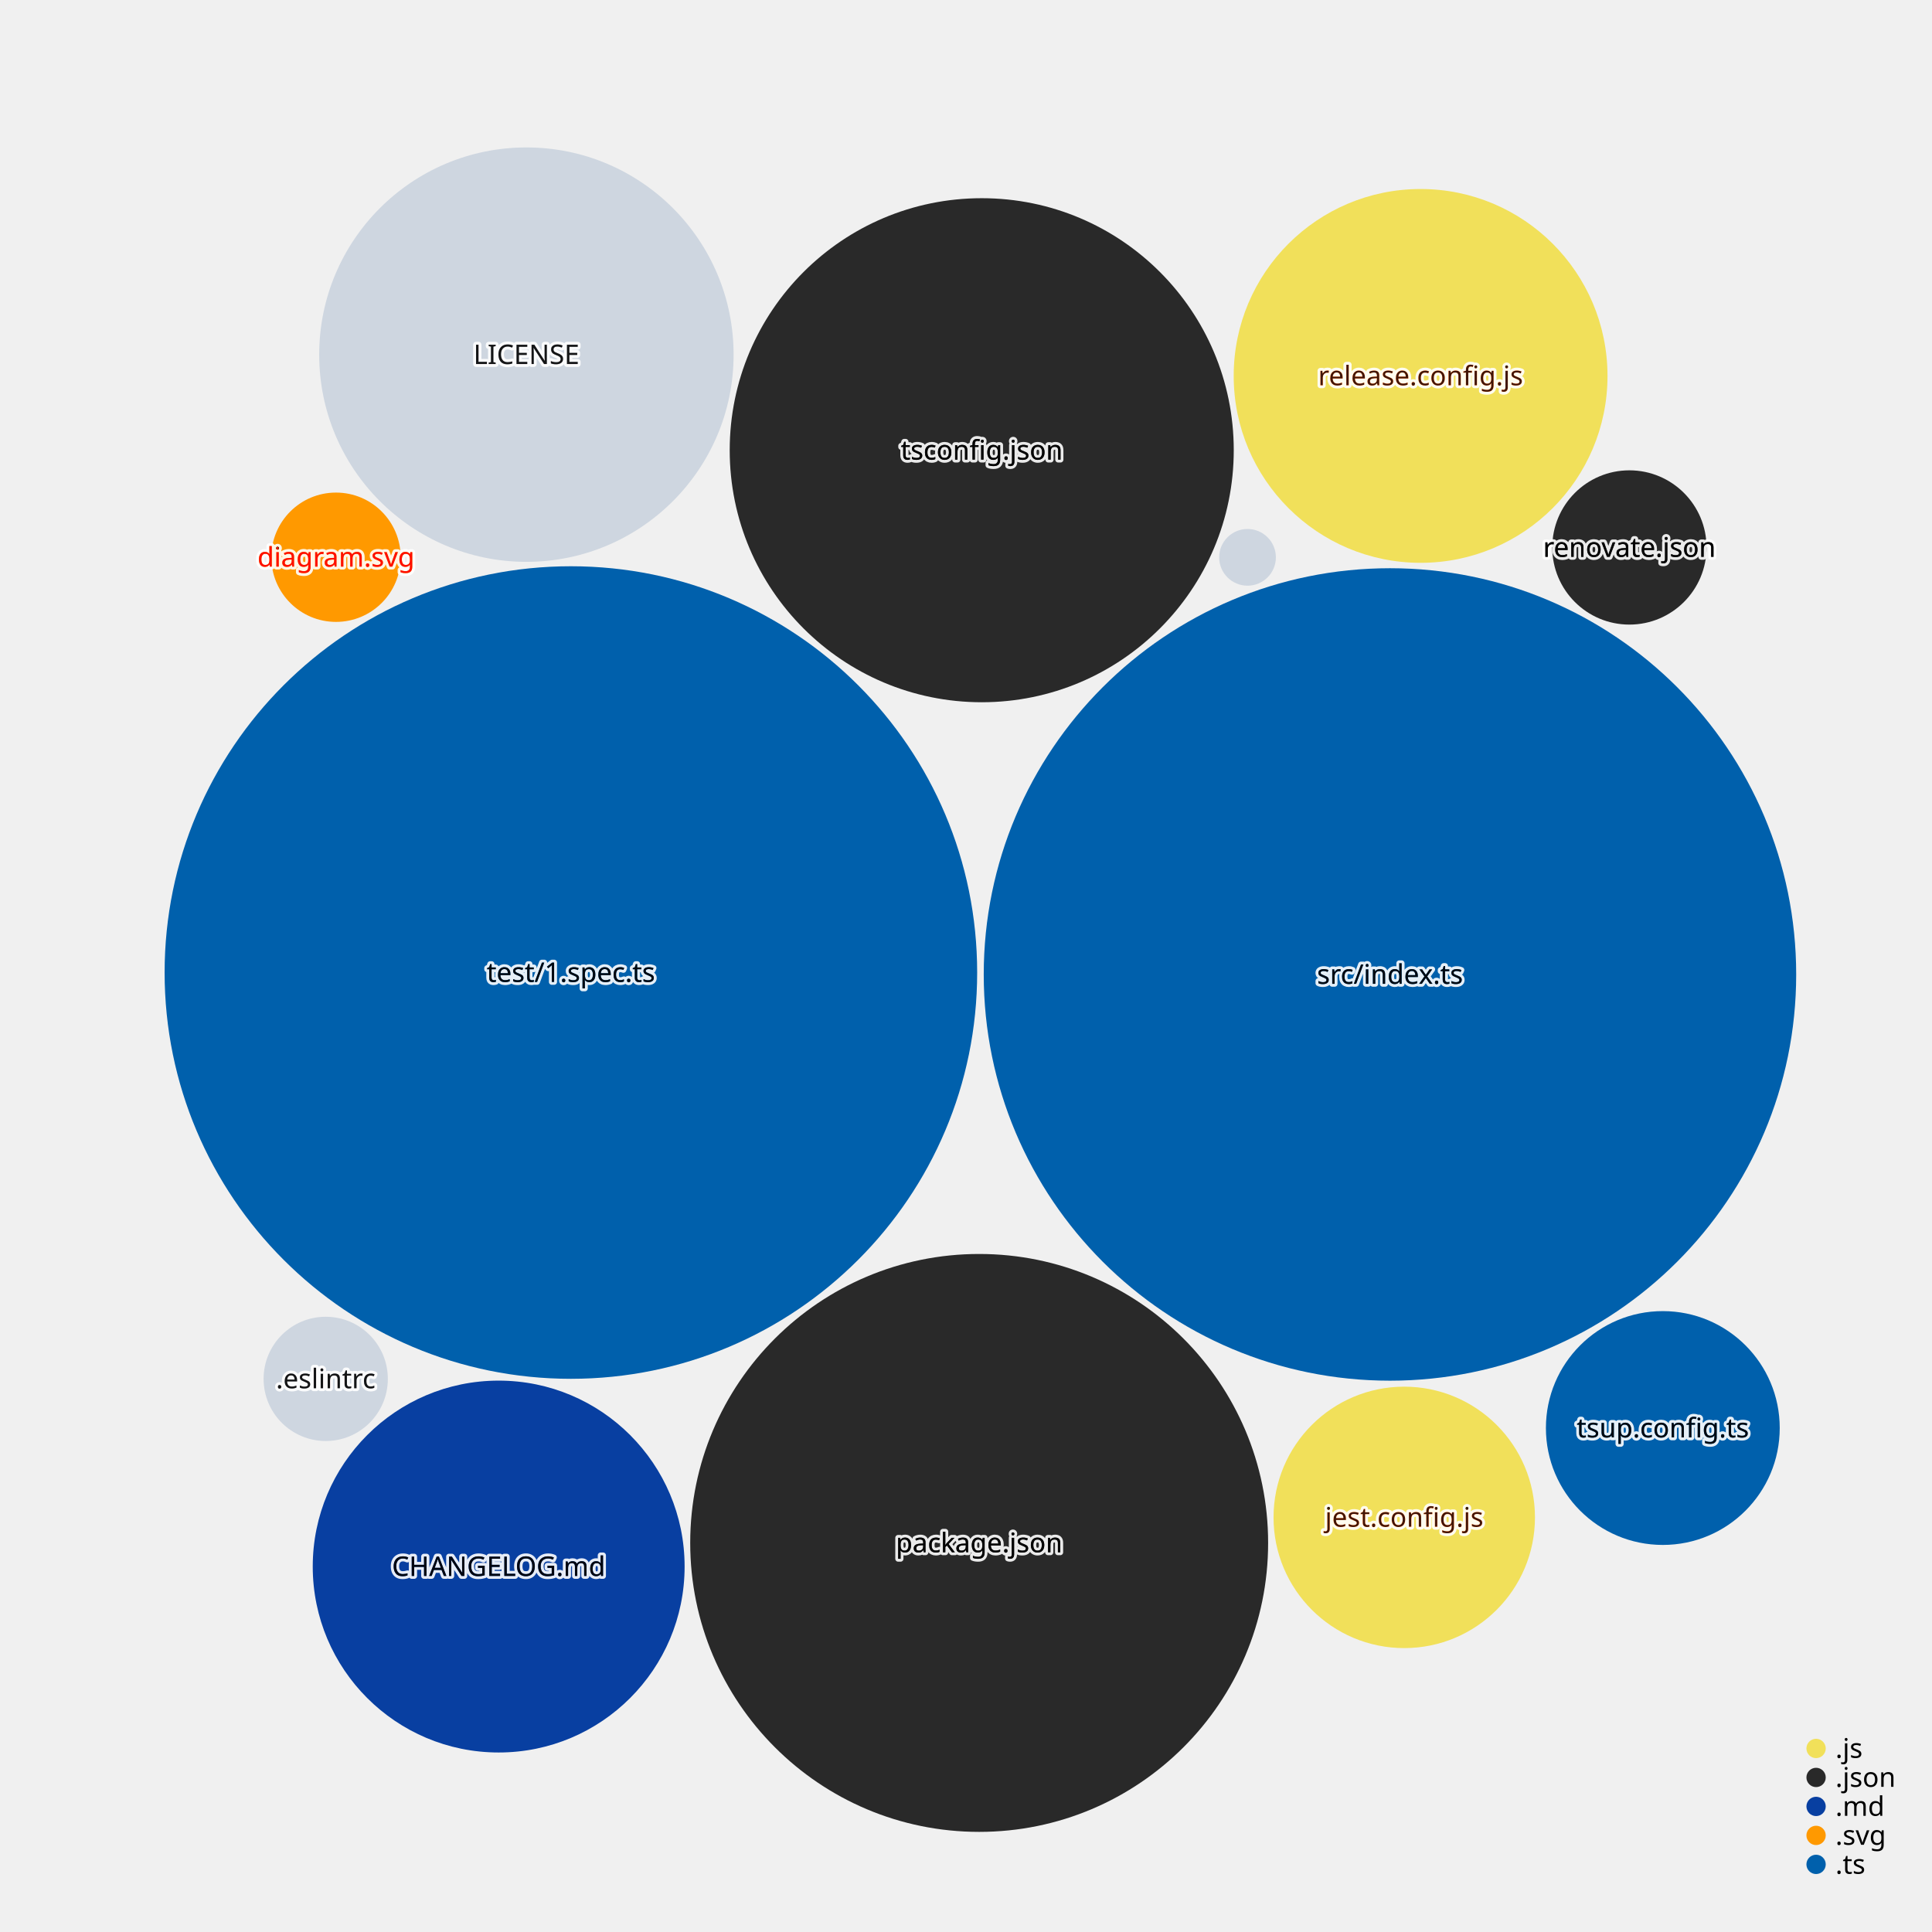
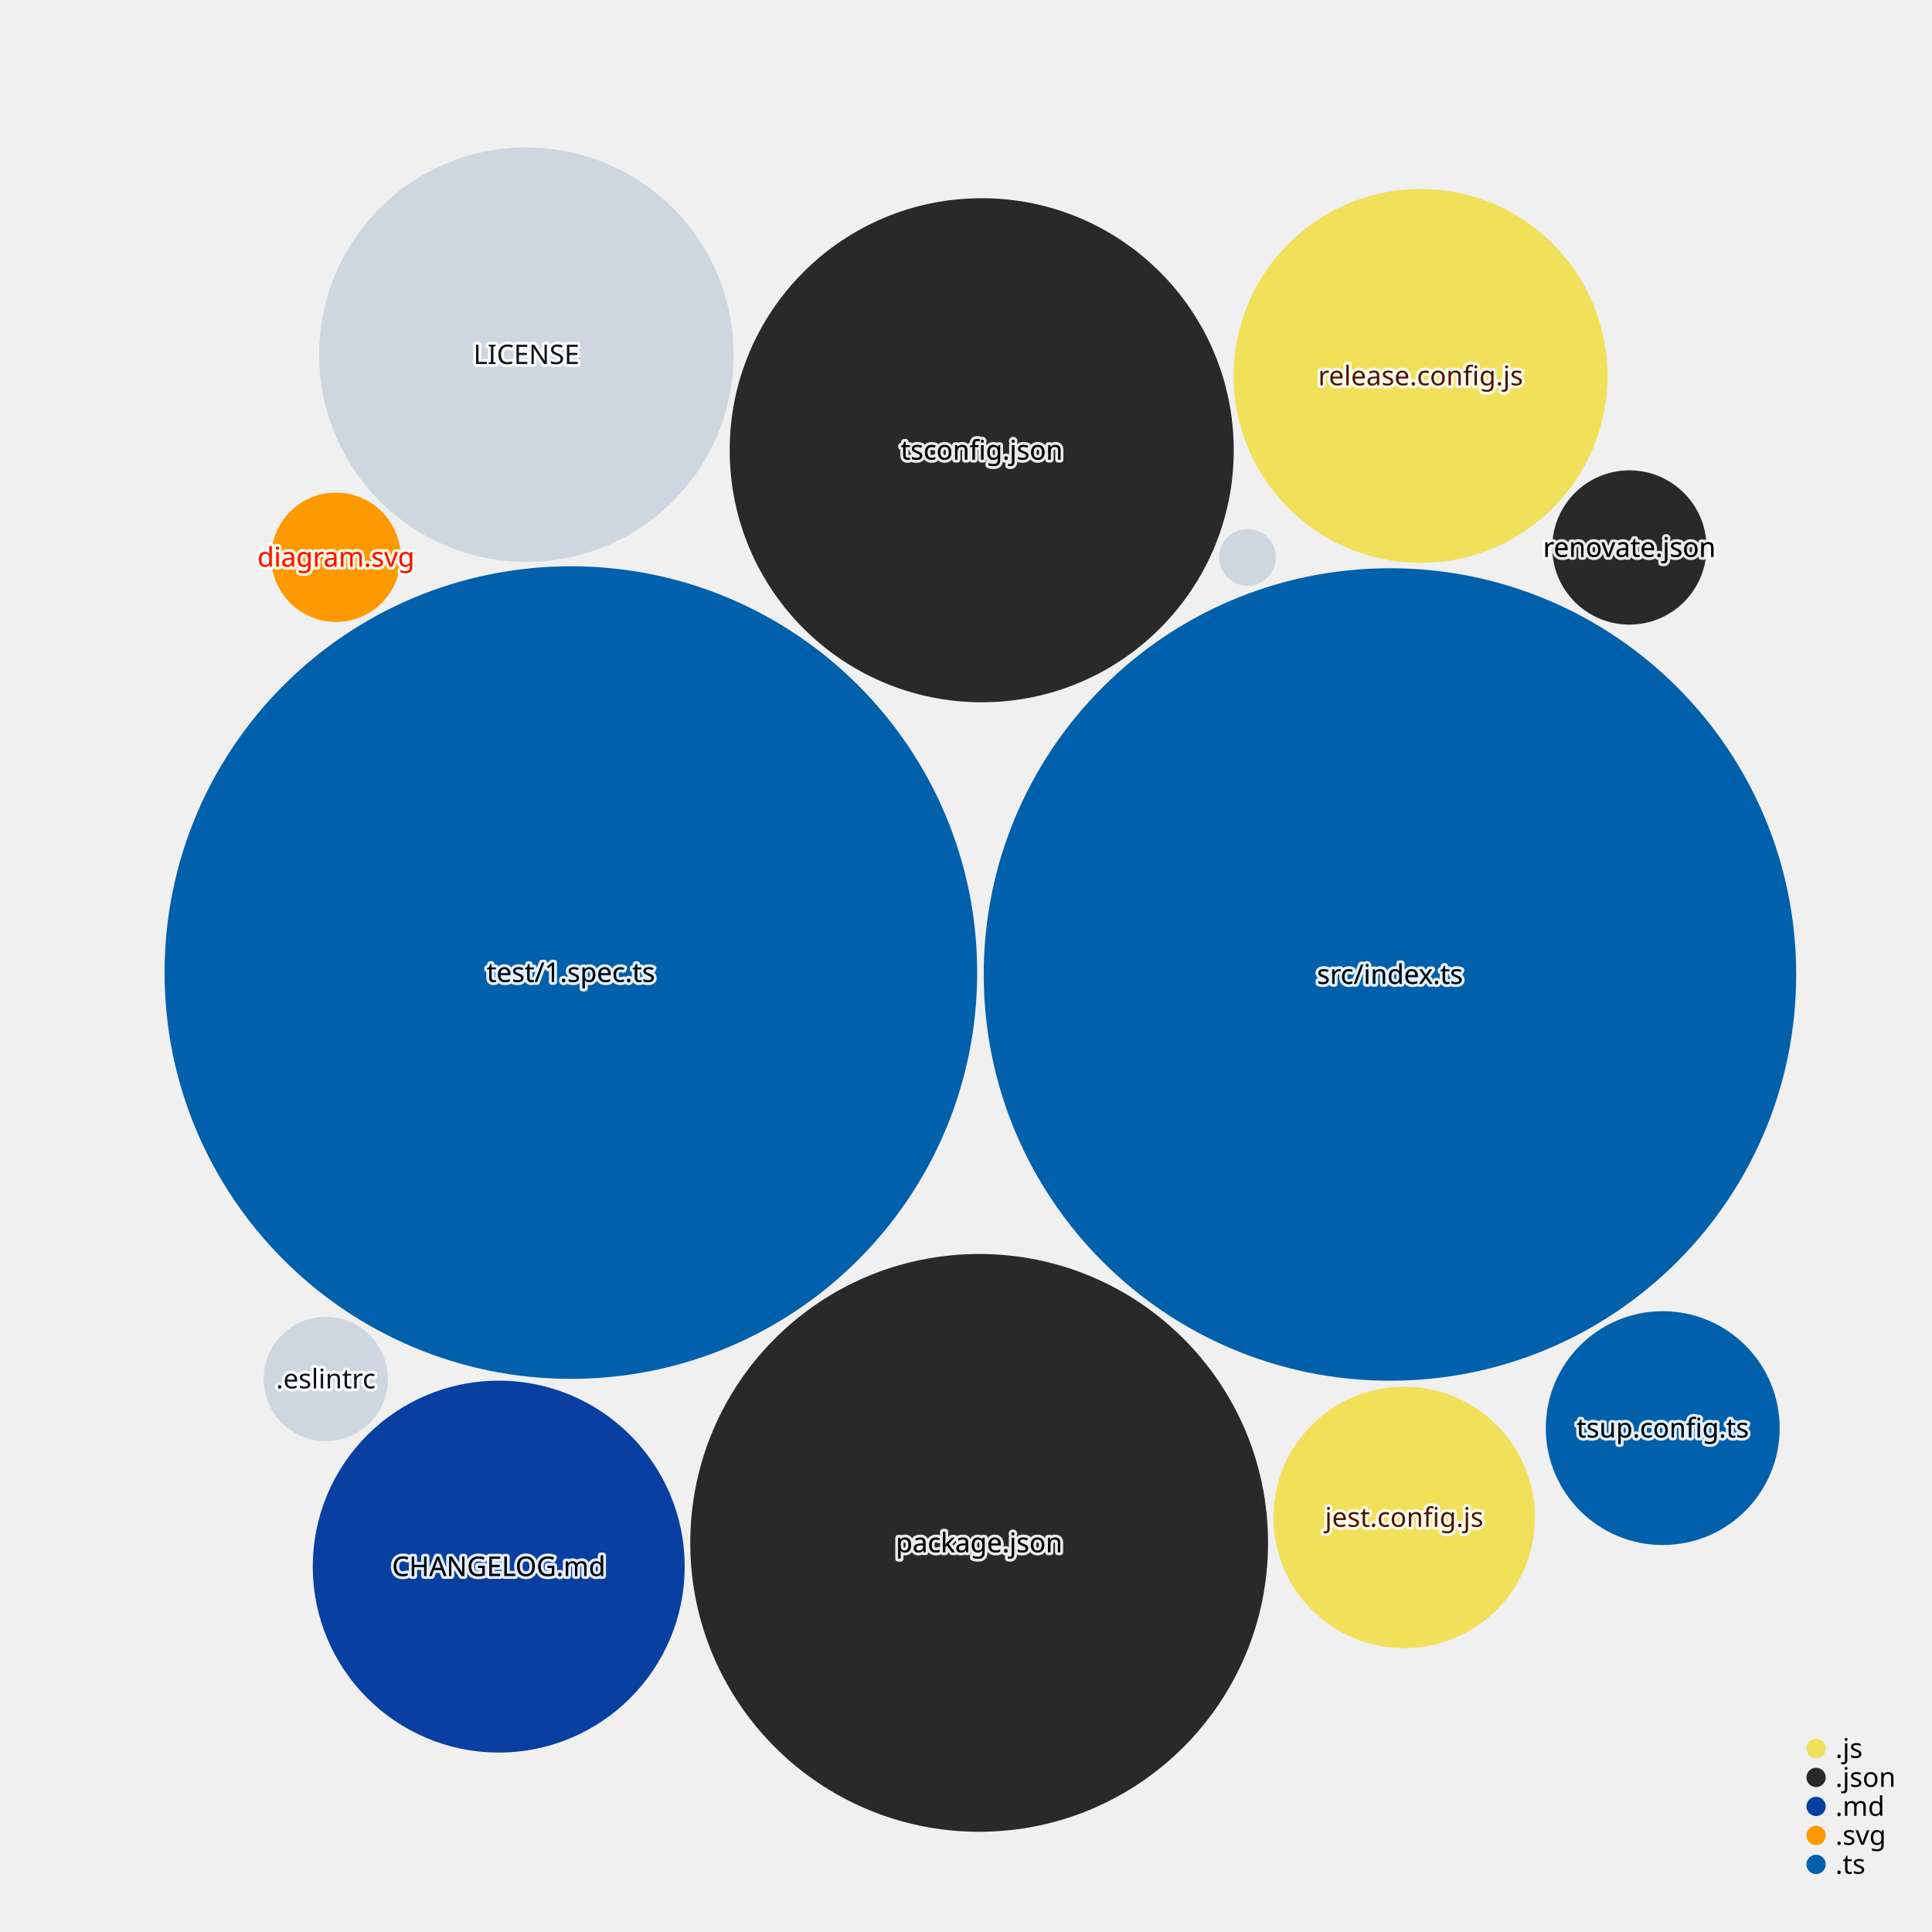
<svg xmlns="http://www.w3.org/2000/svg" width="1000" height="1000" style="background:white;font-family:sans-serif;overflow:visible">
  <defs>
    <filter id="glow" x="-50%" y="-50%" width="200%" height="200%">
      <feGaussianBlur stdDeviation="4" result="coloredBlur" />
      <feMerge>
        <feMergeNode in="coloredBlur" />
        <feMergeNode in="SourceGraphic" />
      </feMerge>
    </filter>
  </defs>
-   <g style="fill:#0060ac;transition:transform 0s ease-out, fill 0.1s ease-out" transform="translate(295.4924, 503.382)">
-     <circle style="transition:all 0.5s ease-out" r="210.288" stroke-width="0" stroke="#374151" />
+   <g style="fill:#0060ac;transition:transform 0s ease-out, fill 0.1s ease-out" transform="translate(295.484, 503.3981)">
+     <circle style="transition:all 0.5s ease-out" r="210.292" stroke-width="0" stroke="#374151" />
  </g>
-   <g style="fill:#0060ac;transition:transform 0s ease-out, fill 0.1s ease-out" transform="translate(719.4433, 504.3753)">
-     <circle style="transition:all 0.5s ease-out" r="210.262" stroke-width="0" stroke="#374151" />
+   <g style="fill:#0060ac;transition:transform 0s ease-out, fill 0.1s ease-out" transform="translate(719.4423, 504.3895)">
+     <circle style="transition:all 0.5s ease-out" r="210.266" stroke-width="0" stroke="#374151" />
  </g>
-   <g style="fill:#292929;transition:transform 0s ease-out, fill 0.1s ease-out" transform="translate(506.8169, 798.6155)">
-     <circle style="transition:all 0.5s ease-out" r="149.563" stroke-width="0" stroke="#374151" />
+   <g style="fill:#292929;transition:transform 0s ease-out, fill 0.1s ease-out" transform="translate(506.8136, 798.5916)">
+     <circle style="transition:all 0.5s ease-out" r="149.529" stroke-width="0" stroke="#374151" />
  </g>
-   <g style="fill:#292929;transition:transform 0s ease-out, fill 0.1s ease-out" transform="translate(508.1431, 233.0345)">
-     <circle style="transition:all 0.5s ease-out" r="130.447" stroke-width="0" stroke="#374151" />
+   <g style="fill:#292929;transition:transform 0s ease-out, fill 0.1s ease-out" transform="translate(508.1372, 233.0448)">
+     <circle style="transition:all 0.5s ease-out" r="130.449" stroke-width="0" stroke="#374151" />
  </g>
-   <g style="fill:#CED6E0;transition:transform 0s ease-out, fill 0.1s ease-out" transform="translate(272.4622, 183.5622)">
-     <circle style="transition:all 0.5s ease-out" r="107.248" stroke-width="0" stroke="#374151" />
+   <g style="fill:#CED6E0;transition:transform 0s ease-out, fill 0.1s ease-out" transform="translate(272.4516, 183.5722)">
+     <circle style="transition:all 0.5s ease-out" r="107.25" stroke-width="0" stroke="#374151" />
  </g>
-   <g style="fill:#f1e05a;transition:transform 0s ease-out, fill 0.1s ease-out" transform="translate(735.2992, 194.5749)">
-     <circle style="transition:all 0.5s ease-out" r="96.742" stroke-width="0" stroke="#374151" />
+   <g style="fill:#f1e05a;transition:transform 0s ease-out, fill 0.1s ease-out" transform="translate(735.2971, 194.5836)">
+     <circle style="transition:all 0.5s ease-out" r="96.744" stroke-width="0" stroke="#374151" />
  </g>
-   <g style="fill:#083fa1;transition:transform 0s ease-out, fill 0.1s ease-out" transform="translate(258.115, 810.8465)">
-     <circle style="transition:all 0.5s ease-out" r="96.24" stroke-width="0" stroke="#374151" />
+   <g style="fill:#083fa1;transition:transform 0s ease-out, fill 0.1s ease-out" transform="translate(258.1459, 810.8729)">
+     <circle style="transition:all 0.5s ease-out" r="96.241" stroke-width="0" stroke="#374151" />
  </g>
-   <g style="fill:#f1e05a;transition:transform 0s ease-out, fill 0.1s ease-out" transform="translate(726.838, 785.3957)">
-     <circle style="transition:all 0.5s ease-out" r="67.655" stroke-width="0" stroke="#374151" />
+   <g style="fill:#f1e05a;transition:transform 0s ease-out, fill 0.1s ease-out" transform="translate(726.8052, 785.4158)">
+     <circle style="transition:all 0.5s ease-out" r="67.656" stroke-width="0" stroke="#374151" />
  </g>
-   <g style="fill:#0060ac;transition:transform 0s ease-out, fill 0.1s ease-out" transform="translate(860.6744, 739.1432)">
-     <circle style="transition:all 0.5s ease-out" r="60.512" stroke-width="0" stroke="#374151" />
+   <g style="fill:#0060ac;transition:transform 0s ease-out, fill 0.1s ease-out" transform="translate(860.631, 739.1887)">
+     <circle style="transition:all 0.5s ease-out" r="60.514" stroke-width="0" stroke="#374151" />
  </g>
-   <g style="fill:#292929;transition:transform 0s ease-out, fill 0.1s ease-out" transform="translate(843.3745, 283.3644)">
-     <circle style="transition:all 0.5s ease-out" r="39.924" stroke-width="0" stroke="#374151" />
+   <g style="fill:#292929;transition:transform 0s ease-out, fill 0.1s ease-out" transform="translate(843.3748, 283.3741)">
+     <circle style="transition:all 0.5s ease-out" r="39.925" stroke-width="0" stroke="#374151" />
  </g>
-   <g style="fill:#ff9900;transition:transform 0s ease-out, fill 0.1s ease-out" transform="translate(173.9095, 288.425)">
-     <circle style="transition:all 0.5s ease-out" r="33.467" stroke-width="0" stroke="#374151" />
+   <g style="fill:#ff9900;transition:transform 0s ease-out, fill 0.1s ease-out" transform="translate(173.898, 288.4378)">
+     <circle style="transition:all 0.5s ease-out" r="33.468" stroke-width="0" stroke="#374151" />
  </g>
-   <g style="fill:#CED6E0;transition:transform 0s ease-out, fill 0.1s ease-out" transform="translate(168.5913, 713.7079)">
-     <circle style="transition:all 0.5s ease-out" r="32.154" stroke-width="0" stroke="#374151" />
+   <g style="fill:#CED6E0;transition:transform 0s ease-out, fill 0.1s ease-out" transform="translate(168.6151, 713.7485)">
+     <circle style="transition:all 0.5s ease-out" r="32.155" stroke-width="0" stroke="#374151" />
  </g>
-   <g style="fill:#CED6E0;transition:transform 0s ease-out, fill 0.1s ease-out" transform="translate(645.7139, 288.4788)">
-     <circle style="transition:all 0.5s ease-out" r="14.676" stroke-width="0" stroke="#374151" />
+   <g style="fill:#CED6E0;transition:transform 0s ease-out, fill 0.1s ease-out" transform="translate(645.7106, 288.4896)">
+     <circle style="transition:all 0.5s ease-out" r="14.677" stroke-width="0" stroke="#374151" />
  </g>
-   <g style="fill:#0060ac;transition:transform 0s ease-out" transform="translate(295.4924, 503.382)">
+   <g style="fill:#0060ac;transition:transform 0s ease-out" transform="translate(295.484, 503.3981)">
    <text style="pointer-events:none;opacity:0.9;font-size:14px;font-weight:500;transition:all 0.5s ease-out" fill="#4B5563" text-anchor="middle" dominant-baseline="middle" stroke="white" stroke-width="3" stroke-linejoin="round">test/1.spec.ts</text>
    <text style="pointer-events:none;opacity:1;font-size:14px;font-weight:500;transition:all 0.5s ease-out" text-anchor="middle" dominant-baseline="middle">test/1.spec.ts</text>
    <text style="pointer-events:none;opacity:0.9;font-size:14px;font-weight:500;mix-blend-mode:color-burn;transition:all 0.5s ease-out" fill="#110101" text-anchor="middle" dominant-baseline="middle">test/1.spec.ts</text>
  </g>
-   <g style="fill:#0060ac;transition:transform 0s ease-out" transform="translate(719.4433, 504.3753)">
+   <g style="fill:#0060ac;transition:transform 0s ease-out" transform="translate(719.4423, 504.3895)">
    <text style="pointer-events:none;opacity:0.9;font-size:14px;font-weight:500;transition:all 0.5s ease-out" fill="#4B5563" text-anchor="middle" dominant-baseline="middle" stroke="white" stroke-width="3" stroke-linejoin="round">src/index.ts</text>
    <text style="pointer-events:none;opacity:1;font-size:14px;font-weight:500;transition:all 0.5s ease-out" text-anchor="middle" dominant-baseline="middle">src/index.ts</text>
    <text style="pointer-events:none;opacity:0.9;font-size:14px;font-weight:500;mix-blend-mode:color-burn;transition:all 0.5s ease-out" fill="#110101" text-anchor="middle" dominant-baseline="middle">src/index.ts</text>
  </g>
-   <g style="fill:#292929;transition:transform 0s ease-out" transform="translate(506.8169, 798.6155)">
+   <g style="fill:#292929;transition:transform 0s ease-out" transform="translate(506.8136, 798.5916)">
    <text style="pointer-events:none;opacity:0.9;font-size:14px;font-weight:500;transition:all 0.5s ease-out" fill="#4B5563" text-anchor="middle" dominant-baseline="middle" stroke="white" stroke-width="3" stroke-linejoin="round">package.json</text>
    <text style="pointer-events:none;opacity:1;font-size:14px;font-weight:500;transition:all 0.5s ease-out" text-anchor="middle" dominant-baseline="middle">package.json</text>
    <text style="pointer-events:none;opacity:0.9;font-size:14px;font-weight:500;mix-blend-mode:color-burn;transition:all 0.5s ease-out" fill="#110101" text-anchor="middle" dominant-baseline="middle">package.json</text>
  </g>
-   <g style="fill:#292929;transition:transform 0s ease-out" transform="translate(508.1431, 233.0345)">
+   <g style="fill:#292929;transition:transform 0s ease-out" transform="translate(508.1372, 233.0448)">
    <text style="pointer-events:none;opacity:0.9;font-size:14px;font-weight:500;transition:all 0.5s ease-out" fill="#4B5563" text-anchor="middle" dominant-baseline="middle" stroke="white" stroke-width="3" stroke-linejoin="round">tsconfig.json</text>
    <text style="pointer-events:none;opacity:1;font-size:14px;font-weight:500;transition:all 0.5s ease-out" text-anchor="middle" dominant-baseline="middle">tsconfig.json</text>
    <text style="pointer-events:none;opacity:0.9;font-size:14px;font-weight:500;mix-blend-mode:color-burn;transition:all 0.5s ease-out" fill="#110101" text-anchor="middle" dominant-baseline="middle">tsconfig.json</text>
  </g>
-   <g style="fill:#CED6E0;transition:transform 0s ease-out" transform="translate(272.4622, 183.5622)">
+   <g style="fill:#CED6E0;transition:transform 0s ease-out" transform="translate(272.4516, 183.5722)">
    <text style="pointer-events:none;opacity:0.9;font-size:14px;font-weight:500;transition:all 0.5s ease-out" fill="#4B5563" text-anchor="middle" dominant-baseline="middle" stroke="white" stroke-width="3" stroke-linejoin="round">LICENSE</text>
    <text style="pointer-events:none;opacity:1;font-size:14px;font-weight:500;transition:all 0.5s ease-out" text-anchor="middle" dominant-baseline="middle">LICENSE</text>
    <text style="pointer-events:none;opacity:0.9;font-size:14px;font-weight:500;mix-blend-mode:color-burn;transition:all 0.5s ease-out" fill="#110101" text-anchor="middle" dominant-baseline="middle">LICENSE</text>
  </g>
-   <g style="fill:#f1e05a;transition:transform 0s ease-out" transform="translate(735.2992, 194.5749)">
+   <g style="fill:#f1e05a;transition:transform 0s ease-out" transform="translate(735.2971, 194.5836)">
    <text style="pointer-events:none;opacity:0.9;font-size:14px;font-weight:500;transition:all 0.5s ease-out" fill="#4B5563" text-anchor="middle" dominant-baseline="middle" stroke="white" stroke-width="3" stroke-linejoin="round">release.config.js</text>
    <text style="pointer-events:none;opacity:1;font-size:14px;font-weight:500;transition:all 0.5s ease-out" text-anchor="middle" dominant-baseline="middle">release.config.js</text>
    <text style="pointer-events:none;opacity:0.9;font-size:14px;font-weight:500;mix-blend-mode:color-burn;transition:all 0.5s ease-out" fill="#110101" text-anchor="middle" dominant-baseline="middle">release.config.js</text>
  </g>
-   <g style="fill:#083fa1;transition:transform 0s ease-out" transform="translate(258.115, 810.8465)">
+   <g style="fill:#083fa1;transition:transform 0s ease-out" transform="translate(258.1459, 810.8729)">
    <text style="pointer-events:none;opacity:0.9;font-size:14px;font-weight:500;transition:all 0.5s ease-out" fill="#4B5563" text-anchor="middle" dominant-baseline="middle" stroke="white" stroke-width="3" stroke-linejoin="round">CHANGELOG.md</text>
    <text style="pointer-events:none;opacity:1;font-size:14px;font-weight:500;transition:all 0.5s ease-out" text-anchor="middle" dominant-baseline="middle">CHANGELOG.md</text>
    <text style="pointer-events:none;opacity:0.9;font-size:14px;font-weight:500;mix-blend-mode:color-burn;transition:all 0.5s ease-out" fill="#110101" text-anchor="middle" dominant-baseline="middle">CHANGELOG.md</text>
  </g>
-   <g style="fill:#f1e05a;transition:transform 0s ease-out" transform="translate(726.838, 785.3957)">
+   <g style="fill:#f1e05a;transition:transform 0s ease-out" transform="translate(726.8052, 785.4158)">
    <text style="pointer-events:none;opacity:0.9;font-size:14px;font-weight:500;transition:all 0.5s ease-out" fill="#4B5563" text-anchor="middle" dominant-baseline="middle" stroke="white" stroke-width="3" stroke-linejoin="round">jest.config.js</text>
    <text style="pointer-events:none;opacity:1;font-size:14px;font-weight:500;transition:all 0.5s ease-out" text-anchor="middle" dominant-baseline="middle">jest.config.js</text>
    <text style="pointer-events:none;opacity:0.9;font-size:14px;font-weight:500;mix-blend-mode:color-burn;transition:all 0.5s ease-out" fill="#110101" text-anchor="middle" dominant-baseline="middle">jest.config.js</text>
  </g>
-   <g style="fill:#0060ac;transition:transform 0s ease-out" transform="translate(860.6744, 739.1432)">
+   <g style="fill:#0060ac;transition:transform 0s ease-out" transform="translate(860.631, 739.1887)">
    <text style="pointer-events:none;opacity:0.9;font-size:14px;font-weight:500;transition:all 0.5s ease-out" fill="#4B5563" text-anchor="middle" dominant-baseline="middle" stroke="white" stroke-width="3" stroke-linejoin="round">tsup.config.ts</text>
    <text style="pointer-events:none;opacity:1;font-size:14px;font-weight:500;transition:all 0.5s ease-out" text-anchor="middle" dominant-baseline="middle">tsup.config.ts</text>
    <text style="pointer-events:none;opacity:0.9;font-size:14px;font-weight:500;mix-blend-mode:color-burn;transition:all 0.5s ease-out" fill="#110101" text-anchor="middle" dominant-baseline="middle">tsup.config.ts</text>
  </g>
-   <g style="fill:#292929;transition:transform 0s ease-out" transform="translate(843.3745, 283.3644)">
+   <g style="fill:#292929;transition:transform 0s ease-out" transform="translate(843.3748, 283.3741)">
    <text style="pointer-events:none;opacity:0.9;font-size:14px;font-weight:500;transition:all 0.5s ease-out" fill="#4B5563" text-anchor="middle" dominant-baseline="middle" stroke="white" stroke-width="3" stroke-linejoin="round">renovate.json</text>
    <text style="pointer-events:none;opacity:1;font-size:14px;font-weight:500;transition:all 0.5s ease-out" text-anchor="middle" dominant-baseline="middle">renovate.json</text>
    <text style="pointer-events:none;opacity:0.9;font-size:14px;font-weight:500;mix-blend-mode:color-burn;transition:all 0.5s ease-out" fill="#110101" text-anchor="middle" dominant-baseline="middle">renovate.json</text>
  </g>
-   <g style="fill:#ff9900;transition:transform 0s ease-out" transform="translate(173.9095, 288.425)">
+   <g style="fill:#ff9900;transition:transform 0s ease-out" transform="translate(173.898, 288.4378)">
    <text style="pointer-events:none;opacity:0.9;font-size:14px;font-weight:500;transition:all 0.5s ease-out" fill="#4B5563" text-anchor="middle" dominant-baseline="middle" stroke="white" stroke-width="3" stroke-linejoin="round">diagram.svg</text>
    <text style="pointer-events:none;opacity:1;font-size:14px;font-weight:500;transition:all 0.5s ease-out" text-anchor="middle" dominant-baseline="middle">diagram.svg</text>
    <text style="pointer-events:none;opacity:0.9;font-size:14px;font-weight:500;mix-blend-mode:color-burn;transition:all 0.5s ease-out" fill="#110101" text-anchor="middle" dominant-baseline="middle">diagram.svg</text>
  </g>
-   <g style="fill:#CED6E0;transition:transform 0s ease-out" transform="translate(168.5913, 713.7079)">
+   <g style="fill:#CED6E0;transition:transform 0s ease-out" transform="translate(168.6151, 713.7485)">
    <text style="pointer-events:none;opacity:0.9;font-size:14px;font-weight:500;transition:all 0.5s ease-out" fill="#4B5563" text-anchor="middle" dominant-baseline="middle" stroke="white" stroke-width="3" stroke-linejoin="round">.eslintrc</text>
    <text style="pointer-events:none;opacity:1;font-size:14px;font-weight:500;transition:all 0.5s ease-out" text-anchor="middle" dominant-baseline="middle">.eslintrc</text>
    <text style="pointer-events:none;opacity:0.9;font-size:14px;font-weight:500;mix-blend-mode:color-burn;transition:all 0.5s ease-out" fill="#110101" text-anchor="middle" dominant-baseline="middle">.eslintrc</text>
  </g>
  <g transform="translate(940, 905)">
    <g transform="translate(0, 0)">
      <circle r="5" fill="#f1e05a" />
      <text x="10" style="font-size:14px;font-weight:300" dominant-baseline="middle">.js</text>
    </g>
    <g transform="translate(0, 15)">
      <circle r="5" fill="#292929" />
      <text x="10" style="font-size:14px;font-weight:300" dominant-baseline="middle">.json</text>
    </g>
    <g transform="translate(0, 30)">
      <circle r="5" fill="#083fa1" />
      <text x="10" style="font-size:14px;font-weight:300" dominant-baseline="middle">.md</text>
    </g>
    <g transform="translate(0, 45)">
      <circle r="5" fill="#ff9900" />
      <text x="10" style="font-size:14px;font-weight:300" dominant-baseline="middle">.svg</text>
    </g>
    <g transform="translate(0, 60)">
      <circle r="5" fill="#0060ac" />
      <text x="10" style="font-size:14px;font-weight:300" dominant-baseline="middle">.ts</text>
    </g>
    <g fill="#9CA3AF" style="font-weight:300;font-style:italic;font-size:12px">each dot sized by file size</g>
  </g>
</svg>
